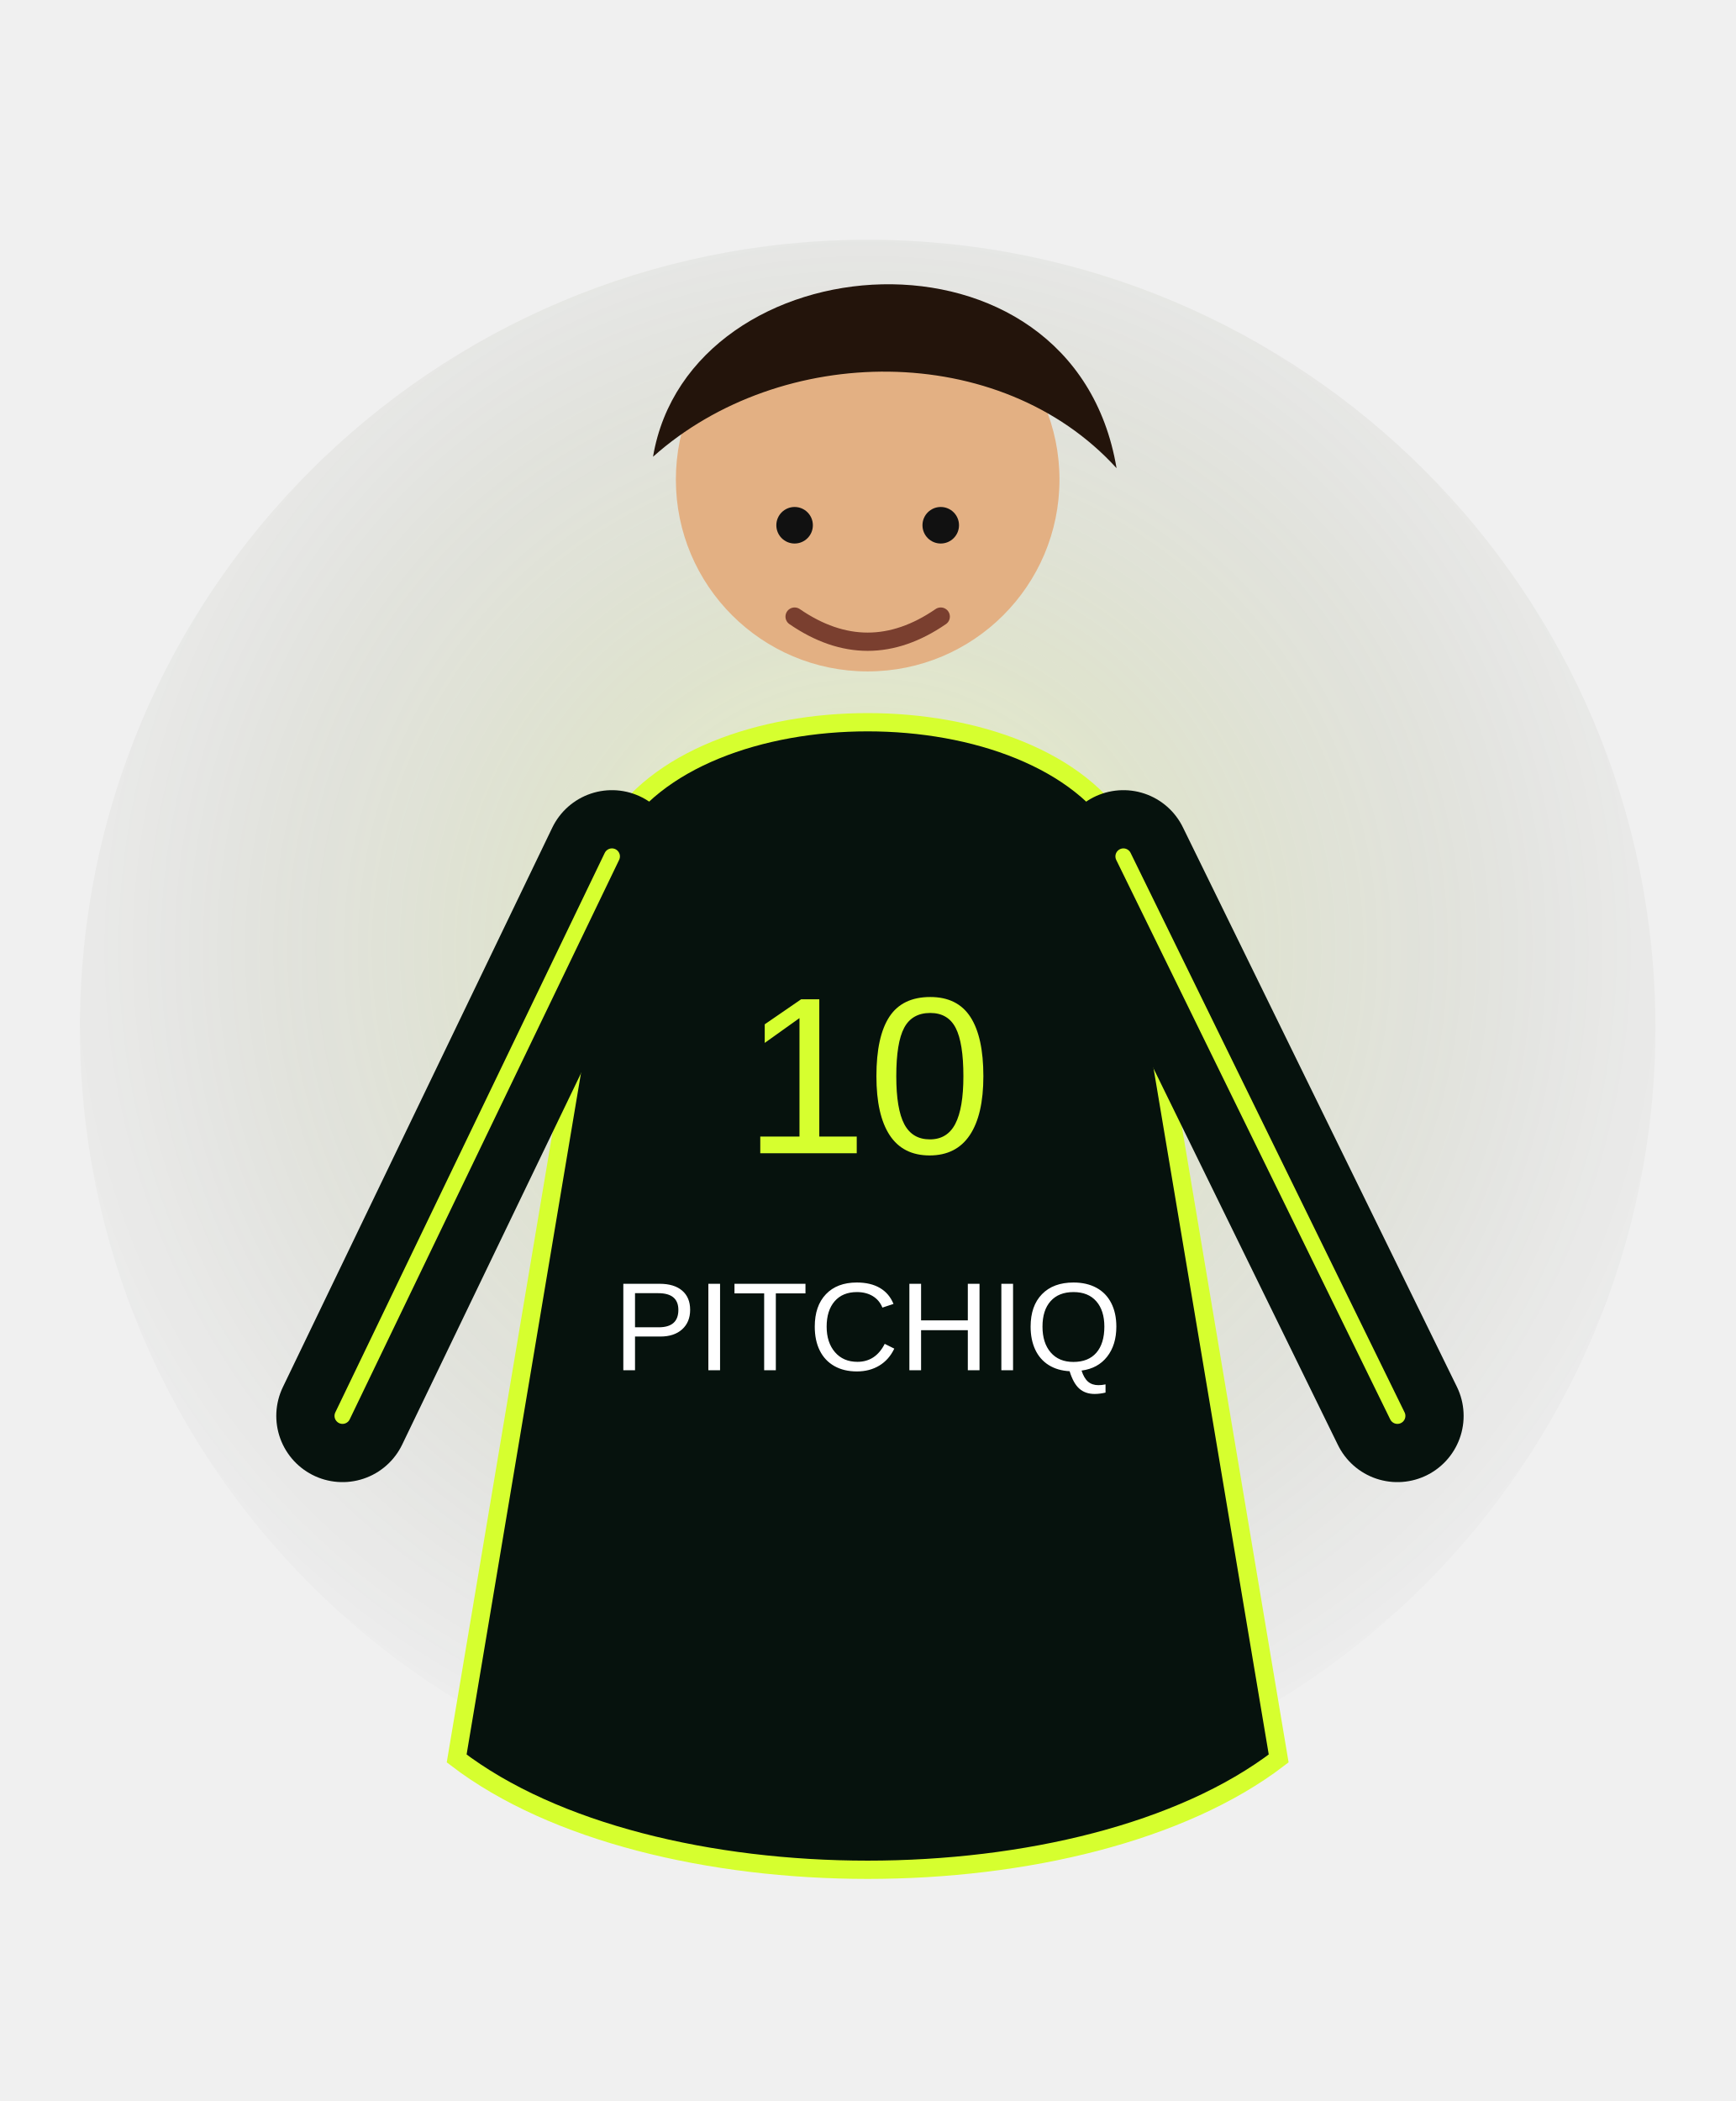
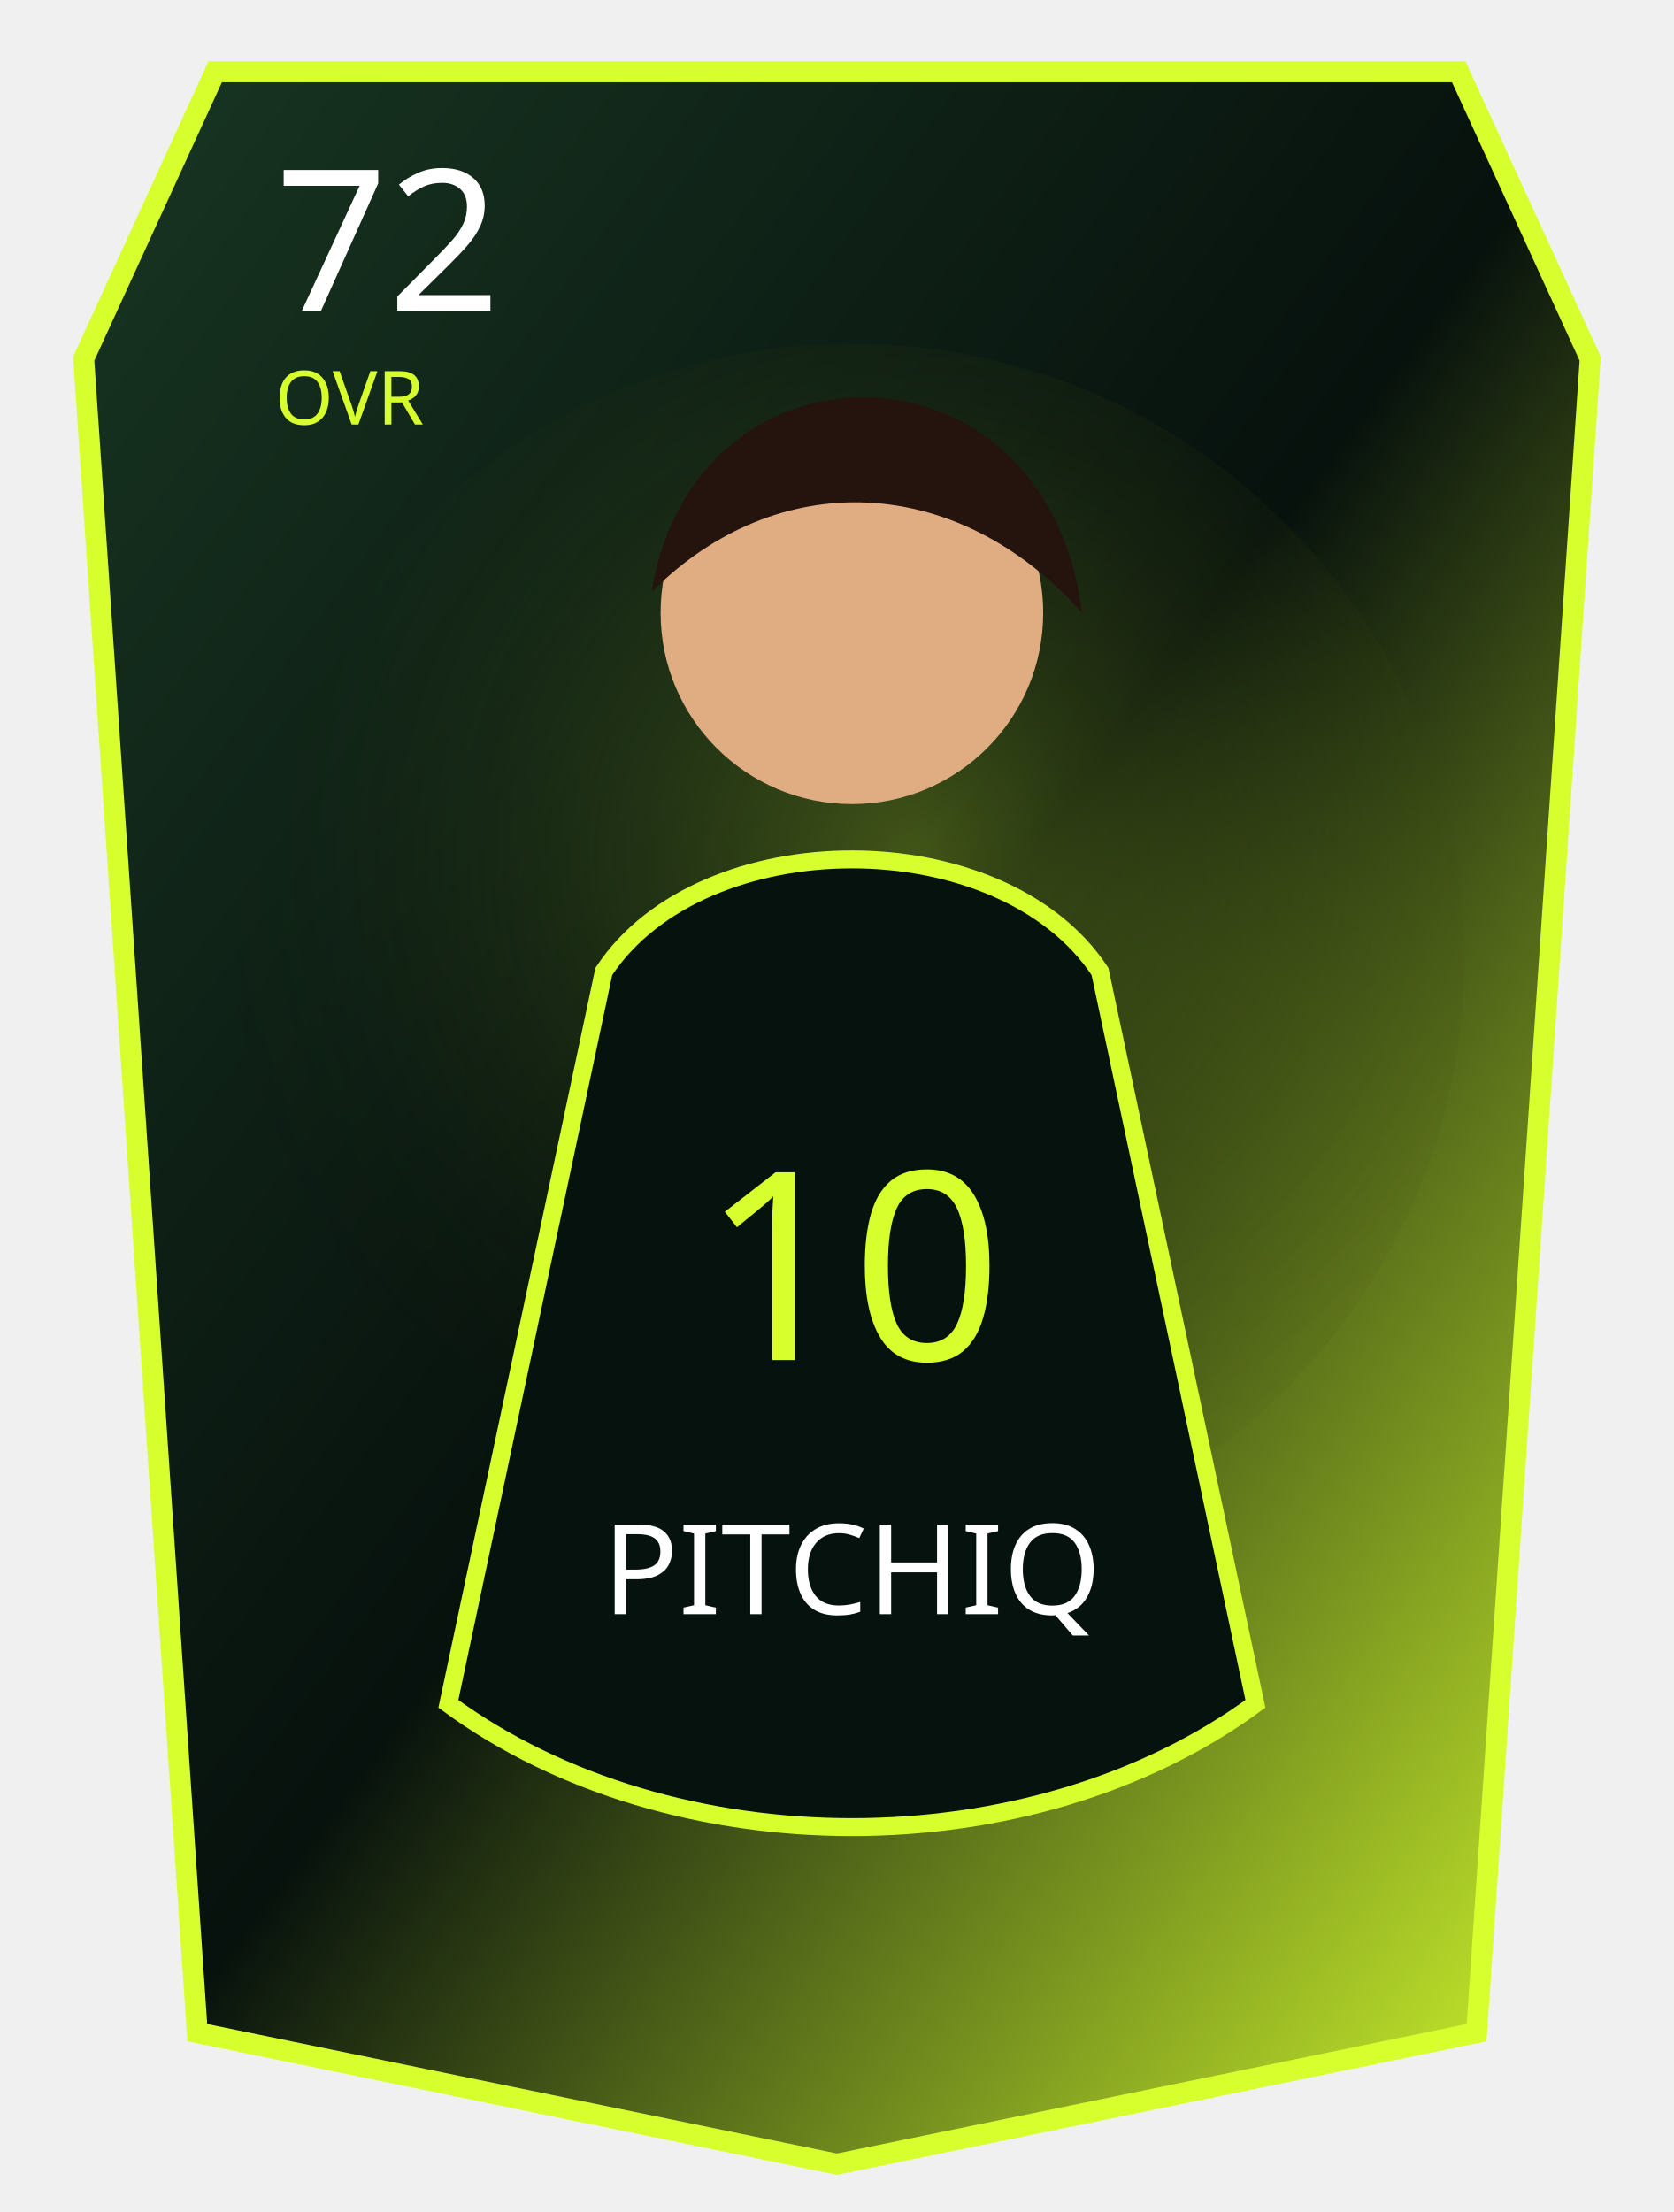
- <svg xmlns="http://www.w3.org/2000/svg" width="760" height="920" viewBox="0 0 760 920">
+ <svg xmlns="http://www.w3.org/2000/svg" width="560" height="740" viewBox="0 0 560 740">
  <defs>
-     <radialGradient id="glow" cx="50%" cy="45%" r="57%">
-       <stop stop-color="#d6ff2f" stop-opacity=".25" />
-       <stop offset="1" stop-color="#000" stop-opacity="0" />
+     <linearGradient id="card" x1="0" y1="0" x2="1" y2="1">
+       <stop stop-color="#183622" />
+       <stop offset=".5" stop-color="#07110D" />
+       <stop offset="1" stop-color="#D7FF2E" />
+     </linearGradient>
+     <radialGradient id="rg" cx="55%" cy="42%" r="60%">
+       <stop stop-color="#D7FF2E" stop-opacity=".28" />
+       <stop offset="1" stop-opacity="0" />
    </radialGradient>
  </defs>
-   <circle cx="380" cy="450" r="345" fill="url(#glow)" />
-   <circle cx="380" cy="210" r="84" fill="#e3b083" />
-   <path d="M286 200 C302 105 470 92 489 205 C438 149 342 150 286 200Z" fill="#23140b" />
-   <path d="M268 365 C305 300 455 300 492 365 L560 770 C475 835 285 835 200 770 Z" fill="#06120d" stroke="#d6ff2f" stroke-width="8" />
-   <text x="380" y="505" text-anchor="middle" font-family="Arial Black,Arial" font-size="98" fill="#d6ff2f">10</text>
-   <text x="380" y="600" text-anchor="middle" font-family="Arial Black,Arial" font-size="55" fill="#fff">PITCHIQ</text>
-   <path d="M268 375 L150 620" stroke="#06120d" stroke-width="58" stroke-linecap="round" />
-   <path d="M492 375 L612 620" stroke="#06120d" stroke-width="58" stroke-linecap="round" />
-   <path d="M268 375 L150 620" stroke="#d6ff2f" stroke-width="7" stroke-linecap="round" />
-   <path d="M492 375 L612 620" stroke="#d6ff2f" stroke-width="7" stroke-linecap="round" />
-   <circle cx="348" cy="230" r="8" fill="#111" />
-   <circle cx="412" cy="230" r="8" fill="#111" />
-   <path d="M348 270 Q380 292 412 270" fill="none" stroke="#7a3f2f" stroke-width="8" stroke-linecap="round" />
+   <path d="M72 24 L488 24 L532 120 L494 680 L280 724 L66 680 L28 120 Z" fill="url(#card)" stroke="#D7FF2E" stroke-width="7" />
+   <circle cx="285" cy="320" r="205" fill="url(#rg)" />
+   <circle cx="285" cy="205" r="64" fill="#E0AD82" />
+   <path d="M218 198 C232 110 350 110 362 205 C320 158 260 156 218 198Z" fill="#24140D" />
+   <path d="M202 325 C235 275 335 275 368 325 L420 570 C345 625 225 625 150 570 Z" fill="#06120D" stroke="#D7FF2E" stroke-width="6" />
+   <text x="285" y="455" text-anchor="middle" font-family="Arial Black" font-size="88" fill="#D7FF2E">10</text>
+   <text x="285" y="540" text-anchor="middle" font-family="Arial Black" font-size="42" fill="#fff">PITCHIQ</text>
+   <text x="92" y="104" font-family="Arial Black" font-size="66" fill="#fff">72</text>
+   <text x="92" y="142" font-family="Arial Black" font-size="25" fill="#D7FF2E">OVR</text>
</svg>
